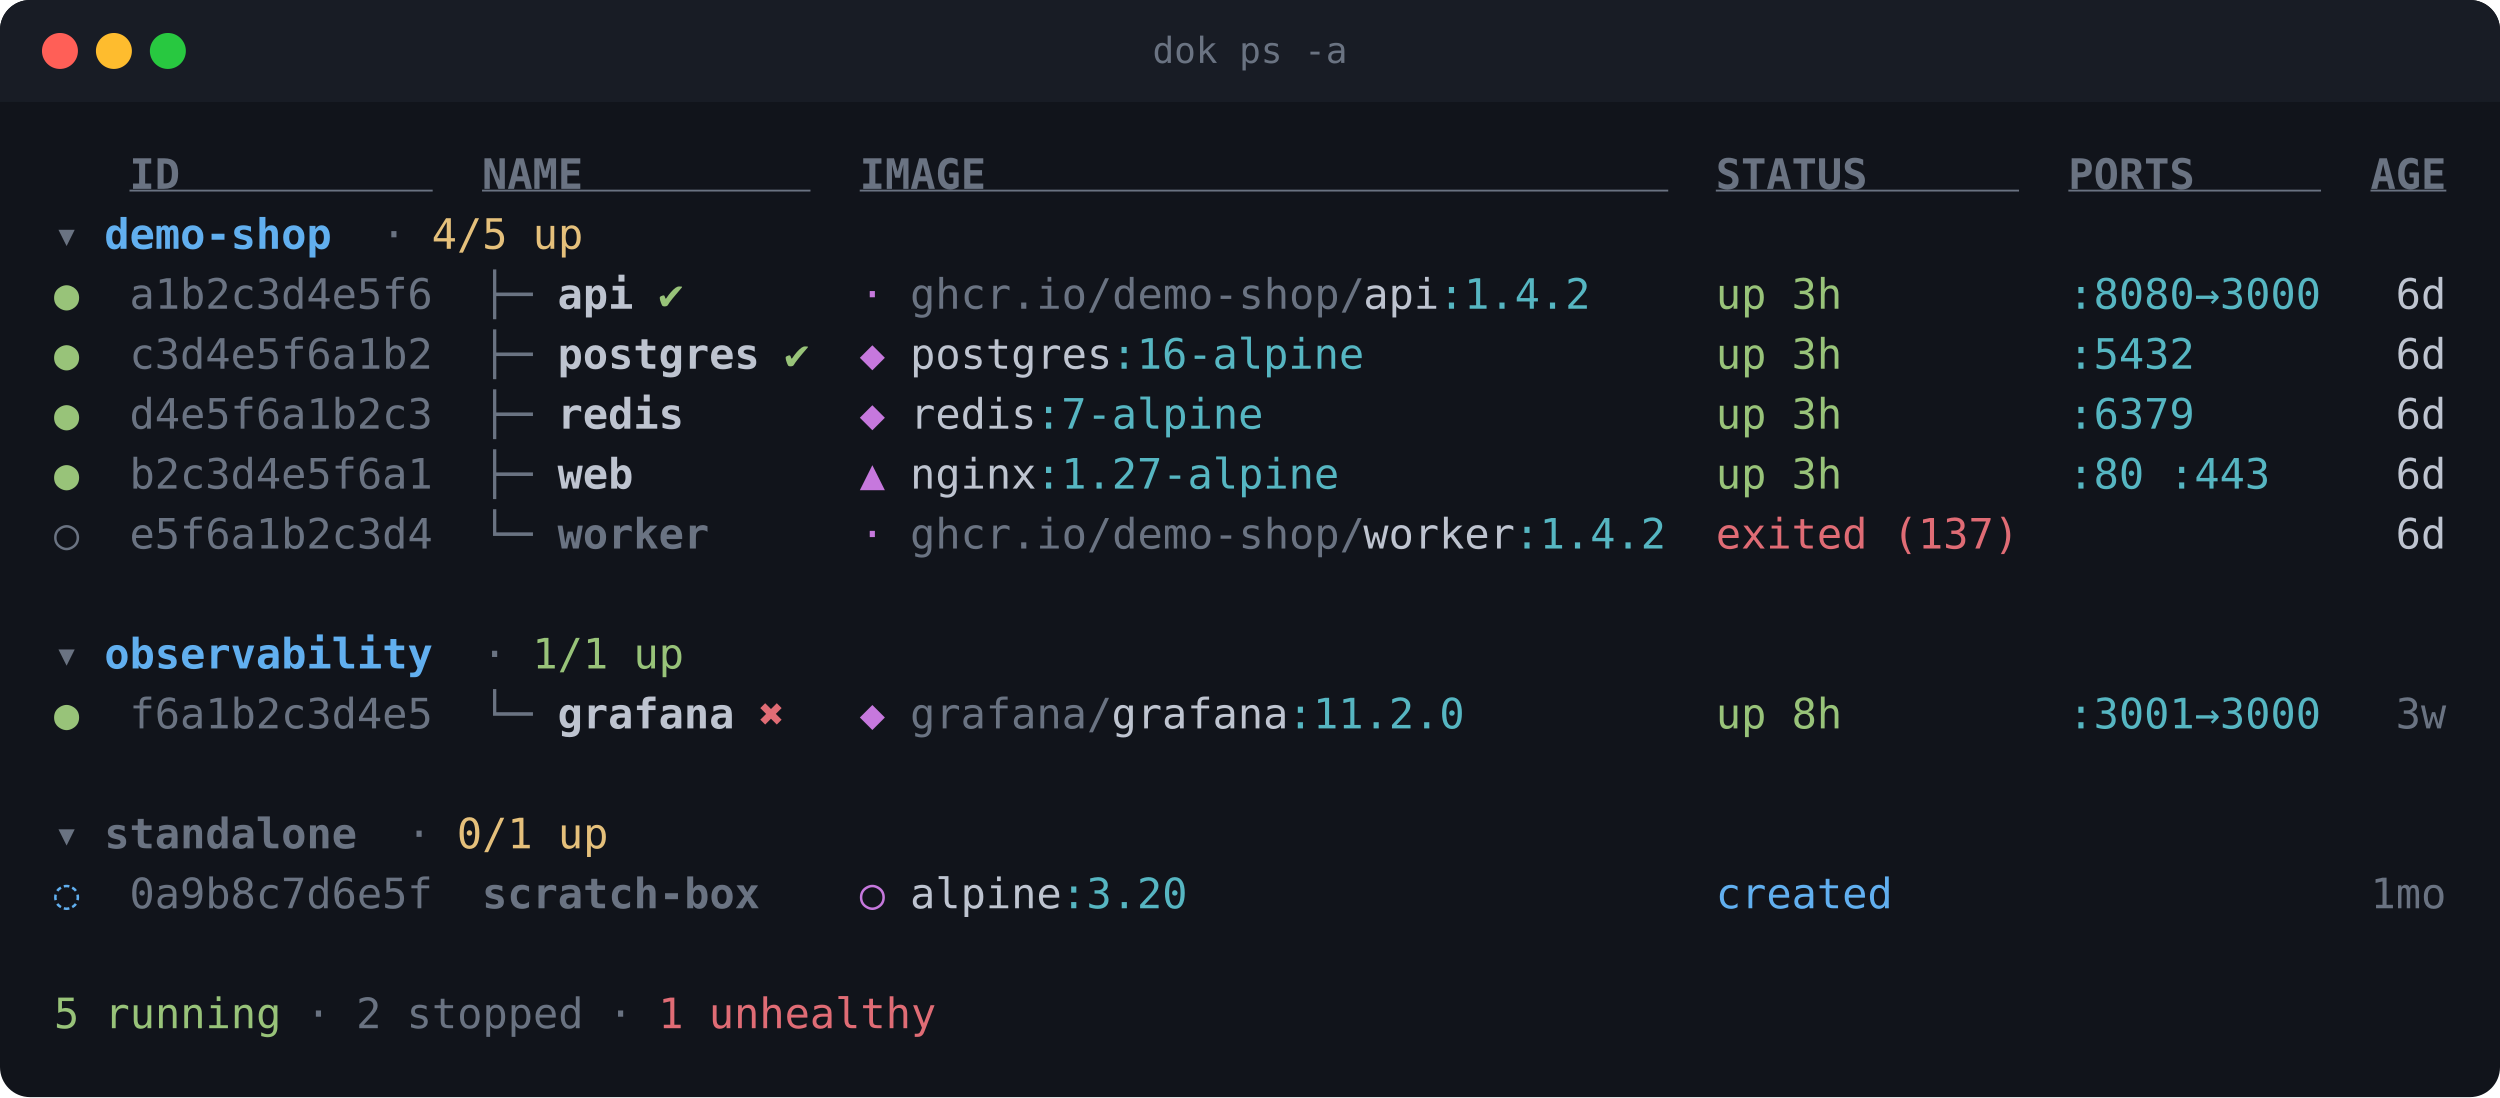
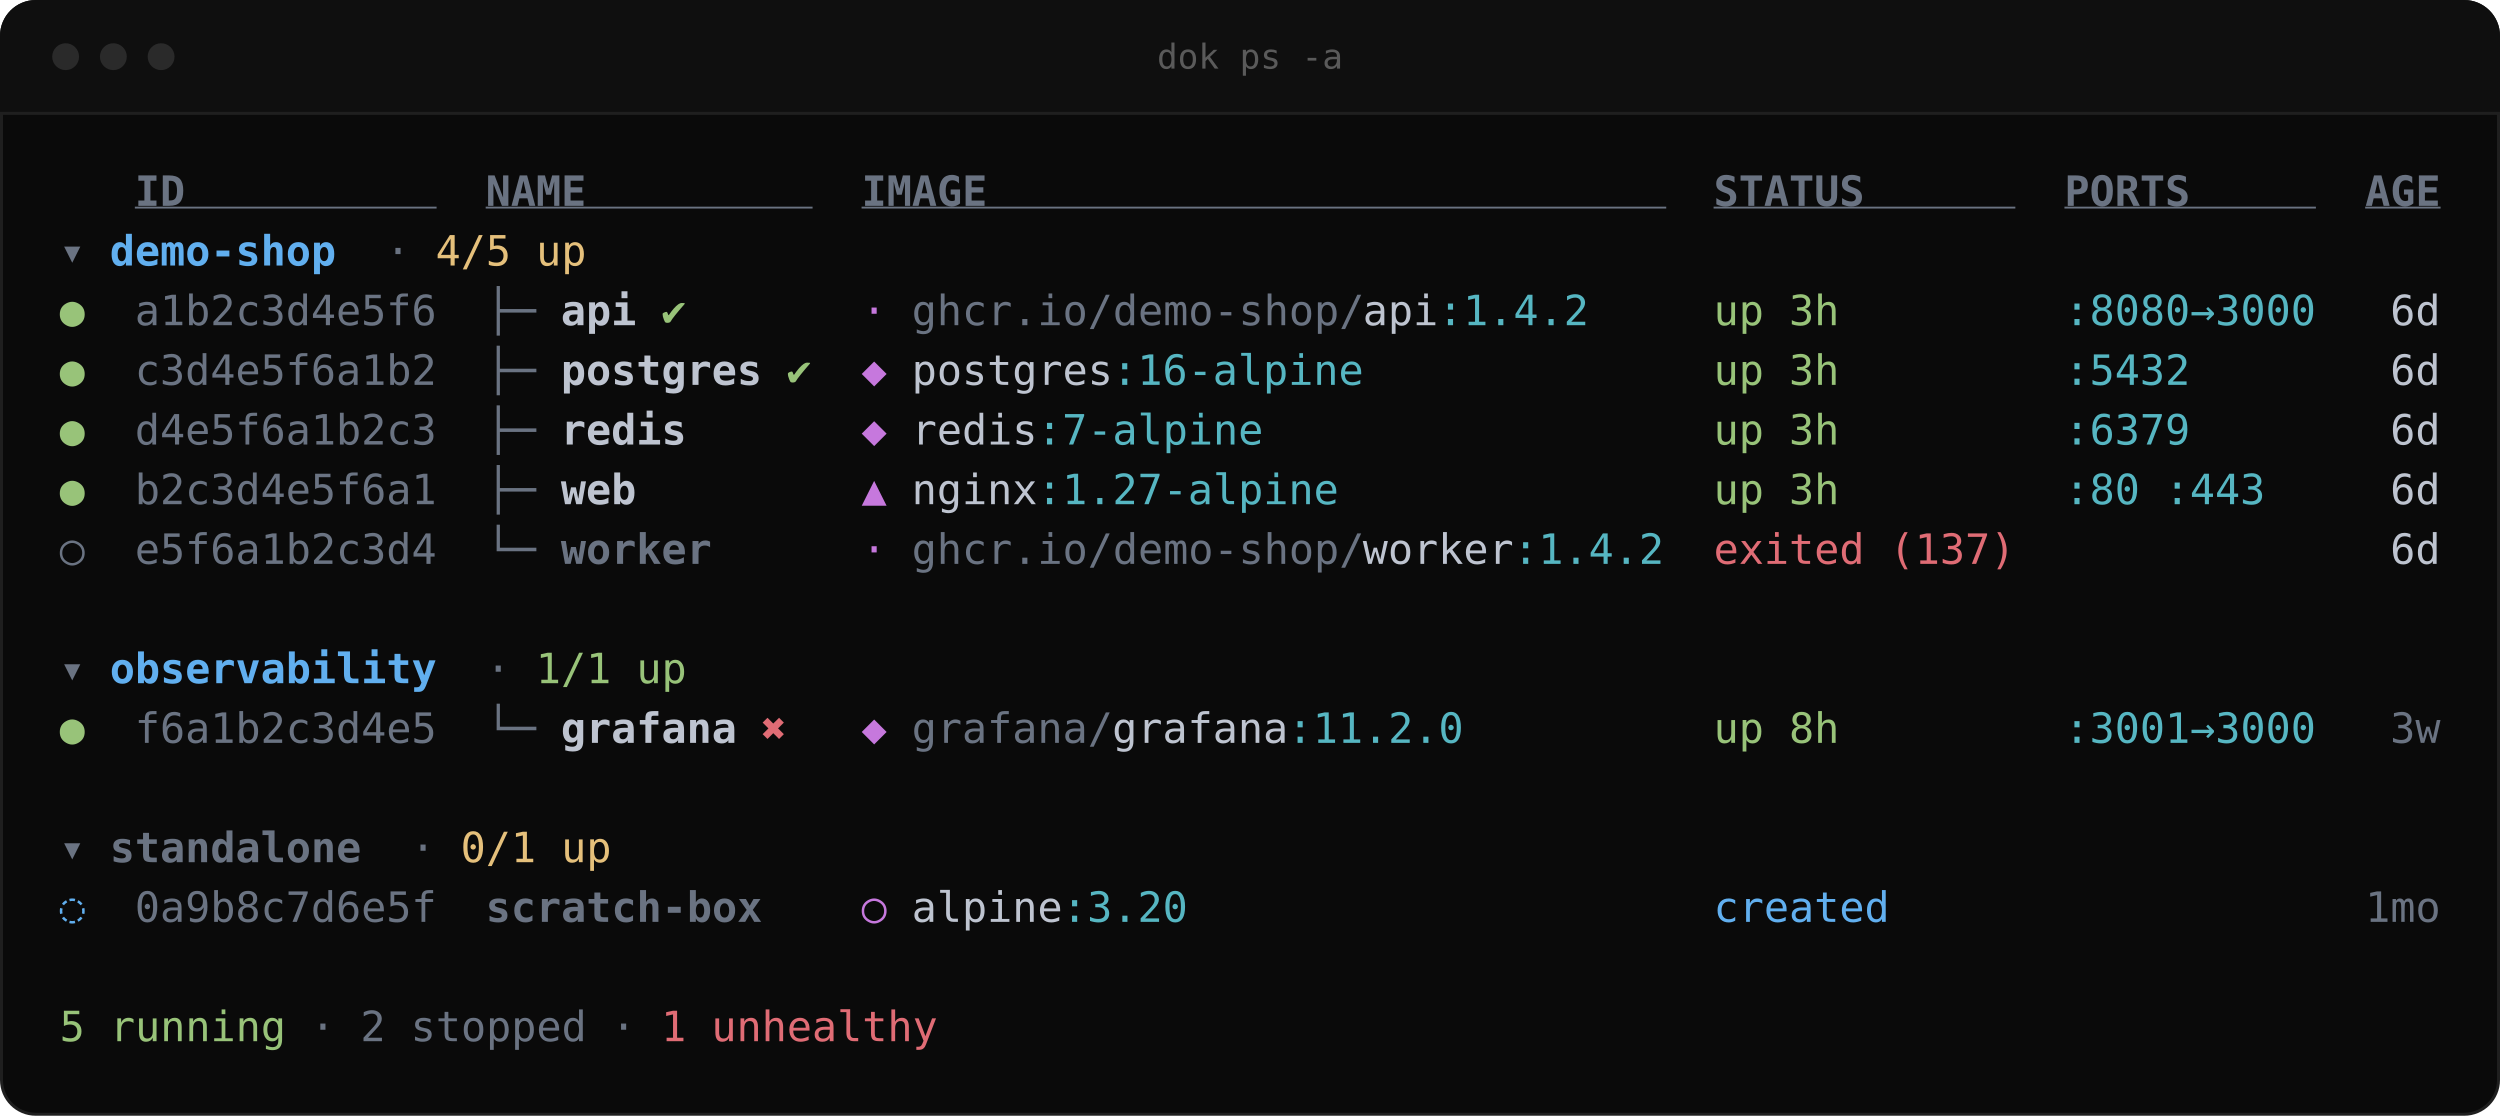
- <svg xmlns="http://www.w3.org/2000/svg" width="834" height="366" viewBox="0 0 834 366" font-family="JetBrains Mono, SFMono-Regular, Menlo, Consolas, monospace" font-size="14">
-   <rect width="834" height="366" rx="10" fill="#11141b" />
-   <rect width="834" height="34" rx="10" fill="#181c25" />
-   <rect y="24" width="834" height="10" fill="#181c25" />
-   <circle cx="20" cy="17" r="6" fill="#ff5f57" />
-   <circle cx="38" cy="17" r="6" fill="#febc2e" />
-   <circle cx="56" cy="17" r="6" fill="#28c840" />
-   <text x="417" y="21" fill="#6a7382" font-size="12" text-anchor="middle">dok ps -a</text>
-   <text y="63.0" xml:space="preserve">
-     <tspan x="43.2" fill="#6a7382" font-weight="bold" text-decoration="underline">ID          </tspan>
-     <tspan x="160.8" fill="#6a7382" font-weight="bold" text-decoration="underline">NAME         </tspan>
-     <tspan x="286.8" fill="#6a7382" font-weight="bold" text-decoration="underline">IMAGE                           </tspan>
-     <tspan x="572.4" fill="#6a7382" font-weight="bold" text-decoration="underline">STATUS      </tspan>
-     <tspan x="690.0" fill="#6a7382" font-weight="bold" text-decoration="underline">PORTS     </tspan>
-     <tspan x="790.8" fill="#6a7382" font-weight="bold" text-decoration="underline">AGE</tspan>
+ <svg xmlns="http://www.w3.org/2000/svg" width="838" height="374" viewBox="0 0 838 374" font-family="JetBrains Mono, SFMono-Regular, Menlo, Consolas, monospace" font-size="14">
+   <rect x=".5" y=".5" width="837" height="373" rx="11.5" fill="#0a0a0a" stroke="#1f1f1f" />
+   <path d="M0 12a12 12 0 0 1 12-12h814a12 12 0 0 1 12 12v26H0z" fill="#0f0f0f" />
+   <path d="M0 38h838" stroke="#1f1f1f" />
+   <circle cx="22" cy="19" r="4.5" fill="#2a2a2a" />
+   <circle cx="38" cy="19" r="4.5" fill="#2a2a2a" />
+   <circle cx="54" cy="19" r="4.5" fill="#2a2a2a" />
+   <text x="419" y="23" fill="#5a5a5a" font-size="11.5" text-anchor="middle">dok ps -a</text>
+   <text y="69.0" xml:space="preserve">
+     <tspan x="45.2" fill="#6a7382" font-weight="bold" text-decoration="underline">ID          </tspan>
+     <tspan x="162.8" fill="#6a7382" font-weight="bold" text-decoration="underline">NAME         </tspan>
+     <tspan x="288.8" fill="#6a7382" font-weight="bold" text-decoration="underline">IMAGE                           </tspan>
+     <tspan x="574.4" fill="#6a7382" font-weight="bold" text-decoration="underline">STATUS      </tspan>
+     <tspan x="692.0" fill="#6a7382" font-weight="bold" text-decoration="underline">PORTS     </tspan>
+     <tspan x="792.8" fill="#6a7382" font-weight="bold" text-decoration="underline">AGE</tspan>
  </text>
-   <text y="83.0" xml:space="preserve">
-     <tspan x="18.0" fill="#6a7382">▾</tspan>
-     <tspan x="34.8" fill="#61afef" font-weight="bold">demo-shop</tspan>
-     <tspan x="127.2" fill="#6a7382">·</tspan>
-     <tspan x="144.0" fill="#e5c07b">4/5 up</tspan>
+   <text y="89.0" xml:space="preserve">
+     <tspan x="20.0" fill="#6a7382">▾</tspan>
+     <tspan x="36.8" fill="#61afef" font-weight="bold">demo-shop</tspan>
+     <tspan x="129.2" fill="#6a7382">·</tspan>
+     <tspan x="146.0" fill="#e5c07b">4/5 up</tspan>
  </text>
-   <text y="103.0" xml:space="preserve">
-     <tspan x="18.0" fill="#98c379">●</tspan>
-     <tspan x="43.2" fill="#6a7382">a1b2c3d4e5f6</tspan>
-     <tspan x="160.8" fill="#6a7382">├─ </tspan>
-     <tspan x="186.0" fill="#bec4d0" font-weight="bold">api</tspan>
-     <tspan x="219.6" fill="#98c379">✔</tspan>
-     <tspan x="286.8" fill="#c678dd">·</tspan>
-     <tspan x="303.6" fill="#6a7382">ghcr.io/demo-shop/</tspan>
-     <tspan x="454.8" fill="#bec4d0">api</tspan>
-     <tspan x="480.0" fill="#56b6c2">:1.4.2</tspan>
-     <tspan x="572.4" fill="#98c379">up 3h</tspan>
-     <tspan x="690.0" fill="#56b6c2">:8080→3000</tspan>
-     <tspan x="799.2" fill="#bec4d0">6d</tspan>
+   <text y="109.0" xml:space="preserve">
+     <tspan x="20.0" fill="#98c379">●</tspan>
+     <tspan x="45.2" fill="#6a7382">a1b2c3d4e5f6</tspan>
+     <tspan x="162.8" fill="#6a7382">├─ </tspan>
+     <tspan x="188.0" fill="#bec4d0" font-weight="bold">api</tspan>
+     <tspan x="221.6" fill="#98c379">✔</tspan>
+     <tspan x="288.8" fill="#c678dd">·</tspan>
+     <tspan x="305.6" fill="#6a7382">ghcr.io/demo-shop/</tspan>
+     <tspan x="456.8" fill="#bec4d0">api</tspan>
+     <tspan x="482.0" fill="#56b6c2">:1.4.2</tspan>
+     <tspan x="574.4" fill="#98c379">up 3h</tspan>
+     <tspan x="692.0" fill="#56b6c2">:8080→3000</tspan>
+     <tspan x="801.2" fill="#bec4d0">6d</tspan>
  </text>
-   <text y="123.0" xml:space="preserve">
-     <tspan x="18.0" fill="#98c379">●</tspan>
-     <tspan x="43.2" fill="#6a7382">c3d4e5f6a1b2</tspan>
-     <tspan x="160.8" fill="#6a7382">├─ </tspan>
-     <tspan x="186.0" fill="#bec4d0" font-weight="bold">postgres</tspan>
-     <tspan x="261.6" fill="#98c379">✔</tspan>
-     <tspan x="286.8" fill="#c678dd">◆</tspan>
-     <tspan x="303.6" fill="#bec4d0">postgres</tspan>
-     <tspan x="370.8" fill="#56b6c2">:16-alpine</tspan>
-     <tspan x="572.4" fill="#98c379">up 3h</tspan>
-     <tspan x="690.0" fill="#56b6c2">:5432</tspan>
-     <tspan x="799.2" fill="#bec4d0">6d</tspan>
+   <text y="129.0" xml:space="preserve">
+     <tspan x="20.0" fill="#98c379">●</tspan>
+     <tspan x="45.2" fill="#6a7382">c3d4e5f6a1b2</tspan>
+     <tspan x="162.8" fill="#6a7382">├─ </tspan>
+     <tspan x="188.0" fill="#bec4d0" font-weight="bold">postgres</tspan>
+     <tspan x="263.6" fill="#98c379">✔</tspan>
+     <tspan x="288.8" fill="#c678dd">◆</tspan>
+     <tspan x="305.6" fill="#bec4d0">postgres</tspan>
+     <tspan x="372.8" fill="#56b6c2">:16-alpine</tspan>
+     <tspan x="574.4" fill="#98c379">up 3h</tspan>
+     <tspan x="692.0" fill="#56b6c2">:5432</tspan>
+     <tspan x="801.2" fill="#bec4d0">6d</tspan>
  </text>
-   <text y="143.0" xml:space="preserve">
-     <tspan x="18.0" fill="#98c379">●</tspan>
-     <tspan x="43.2" fill="#6a7382">d4e5f6a1b2c3</tspan>
-     <tspan x="160.8" fill="#6a7382">├─ </tspan>
-     <tspan x="186.0" fill="#bec4d0" font-weight="bold">redis</tspan>
-     <tspan x="286.8" fill="#c678dd">◆</tspan>
-     <tspan x="303.6" fill="#bec4d0">redis</tspan>
-     <tspan x="345.6" fill="#56b6c2">:7-alpine</tspan>
-     <tspan x="572.4" fill="#98c379">up 3h</tspan>
-     <tspan x="690.0" fill="#56b6c2">:6379</tspan>
-     <tspan x="799.2" fill="#bec4d0">6d</tspan>
+   <text y="149.0" xml:space="preserve">
+     <tspan x="20.0" fill="#98c379">●</tspan>
+     <tspan x="45.2" fill="#6a7382">d4e5f6a1b2c3</tspan>
+     <tspan x="162.8" fill="#6a7382">├─ </tspan>
+     <tspan x="188.0" fill="#bec4d0" font-weight="bold">redis</tspan>
+     <tspan x="288.8" fill="#c678dd">◆</tspan>
+     <tspan x="305.6" fill="#bec4d0">redis</tspan>
+     <tspan x="347.6" fill="#56b6c2">:7-alpine</tspan>
+     <tspan x="574.4" fill="#98c379">up 3h</tspan>
+     <tspan x="692.0" fill="#56b6c2">:6379</tspan>
+     <tspan x="801.2" fill="#bec4d0">6d</tspan>
  </text>
-   <text y="163.0" xml:space="preserve">
-     <tspan x="18.0" fill="#98c379">●</tspan>
-     <tspan x="43.2" fill="#6a7382">b2c3d4e5f6a1</tspan>
-     <tspan x="160.8" fill="#6a7382">├─ </tspan>
-     <tspan x="186.0" fill="#bec4d0" font-weight="bold">web</tspan>
-     <tspan x="286.8" fill="#c678dd">▲</tspan>
-     <tspan x="303.6" fill="#bec4d0">nginx</tspan>
-     <tspan x="345.6" fill="#56b6c2">:1.27-alpine</tspan>
-     <tspan x="572.4" fill="#98c379">up 3h</tspan>
-     <tspan x="690.0" fill="#56b6c2">:80</tspan>
-     <tspan x="723.6" fill="#56b6c2">:443</tspan>
-     <tspan x="799.2" fill="#bec4d0">6d</tspan>
+   <text y="169.0" xml:space="preserve">
+     <tspan x="20.0" fill="#98c379">●</tspan>
+     <tspan x="45.2" fill="#6a7382">b2c3d4e5f6a1</tspan>
+     <tspan x="162.8" fill="#6a7382">├─ </tspan>
+     <tspan x="188.0" fill="#bec4d0" font-weight="bold">web</tspan>
+     <tspan x="288.8" fill="#c678dd">▲</tspan>
+     <tspan x="305.6" fill="#bec4d0">nginx</tspan>
+     <tspan x="347.6" fill="#56b6c2">:1.27-alpine</tspan>
+     <tspan x="574.4" fill="#98c379">up 3h</tspan>
+     <tspan x="692.0" fill="#56b6c2">:80</tspan>
+     <tspan x="725.6" fill="#56b6c2">:443</tspan>
+     <tspan x="801.2" fill="#bec4d0">6d</tspan>
  </text>
-   <text y="183.0" xml:space="preserve">
-     <tspan x="18.0" fill="#6a7382">○</tspan>
-     <tspan x="43.2" fill="#6a7382">e5f6a1b2c3d4</tspan>
-     <tspan x="160.8" fill="#6a7382">└─ </tspan>
-     <tspan x="186.0" fill="#6a7382" font-weight="bold">worker</tspan>
-     <tspan x="286.8" fill="#c678dd">·</tspan>
-     <tspan x="303.6" fill="#6a7382">ghcr.io/demo-shop/</tspan>
-     <tspan x="454.8" fill="#bec4d0">worker</tspan>
-     <tspan x="505.2" fill="#56b6c2">:1.4.2</tspan>
-     <tspan x="572.4" fill="#e06c75">exited (137)</tspan>
-     <tspan x="799.2" fill="#bec4d0">6d</tspan>
+   <text y="189.0" xml:space="preserve">
+     <tspan x="20.0" fill="#6a7382">○</tspan>
+     <tspan x="45.2" fill="#6a7382">e5f6a1b2c3d4</tspan>
+     <tspan x="162.8" fill="#6a7382">└─ </tspan>
+     <tspan x="188.0" fill="#6a7382" font-weight="bold">worker</tspan>
+     <tspan x="288.8" fill="#c678dd">·</tspan>
+     <tspan x="305.6" fill="#6a7382">ghcr.io/demo-shop/</tspan>
+     <tspan x="456.8" fill="#bec4d0">worker</tspan>
+     <tspan x="507.2" fill="#56b6c2">:1.4.2</tspan>
+     <tspan x="574.4" fill="#e06c75">exited (137)</tspan>
+     <tspan x="801.2" fill="#bec4d0">6d</tspan>
  </text>
-   <text y="223.0" xml:space="preserve">
-     <tspan x="18.0" fill="#6a7382">▾</tspan>
-     <tspan x="34.8" fill="#61afef" font-weight="bold">observability</tspan>
-     <tspan x="160.8" fill="#6a7382">·</tspan>
-     <tspan x="177.6" fill="#98c379">1/1 up</tspan>
+   <text y="229.0" xml:space="preserve">
+     <tspan x="20.0" fill="#6a7382">▾</tspan>
+     <tspan x="36.8" fill="#61afef" font-weight="bold">observability</tspan>
+     <tspan x="162.8" fill="#6a7382">·</tspan>
+     <tspan x="179.6" fill="#98c379">1/1 up</tspan>
  </text>
-   <text y="243.0" xml:space="preserve">
-     <tspan x="18.0" fill="#98c379">●</tspan>
-     <tspan x="43.2" fill="#6a7382">f6a1b2c3d4e5</tspan>
-     <tspan x="160.8" fill="#6a7382">└─ </tspan>
-     <tspan x="186.0" fill="#bec4d0" font-weight="bold">grafana</tspan>
-     <tspan x="253.2" fill="#e06c75">✖</tspan>
-     <tspan x="286.8" fill="#c678dd">◆</tspan>
-     <tspan x="303.6" fill="#6a7382">grafana/</tspan>
-     <tspan x="370.8" fill="#bec4d0">grafana</tspan>
-     <tspan x="429.6" fill="#56b6c2">:11.2.0</tspan>
-     <tspan x="572.4" fill="#98c379">up 8h</tspan>
-     <tspan x="690.0" fill="#56b6c2">:3001→3000</tspan>
-     <tspan x="799.2" fill="#6a7382">3w</tspan>
+   <text y="249.0" xml:space="preserve">
+     <tspan x="20.0" fill="#98c379">●</tspan>
+     <tspan x="45.2" fill="#6a7382">f6a1b2c3d4e5</tspan>
+     <tspan x="162.8" fill="#6a7382">└─ </tspan>
+     <tspan x="188.0" fill="#bec4d0" font-weight="bold">grafana</tspan>
+     <tspan x="255.2" fill="#e06c75">✖</tspan>
+     <tspan x="288.8" fill="#c678dd">◆</tspan>
+     <tspan x="305.6" fill="#6a7382">grafana/</tspan>
+     <tspan x="372.8" fill="#bec4d0">grafana</tspan>
+     <tspan x="431.6" fill="#56b6c2">:11.2.0</tspan>
+     <tspan x="574.4" fill="#98c379">up 8h</tspan>
+     <tspan x="692.0" fill="#56b6c2">:3001→3000</tspan>
+     <tspan x="801.2" fill="#6a7382">3w</tspan>
  </text>
-   <text y="283.0" xml:space="preserve">
-     <tspan x="18.0" fill="#6a7382">▾</tspan>
-     <tspan x="34.8" fill="#6a7382" font-weight="bold">standalone</tspan>
-     <tspan x="135.6" fill="#6a7382">·</tspan>
-     <tspan x="152.4" fill="#e5c07b">0/1 up</tspan>
+   <text y="289.0" xml:space="preserve">
+     <tspan x="20.0" fill="#6a7382">▾</tspan>
+     <tspan x="36.8" fill="#6a7382" font-weight="bold">standalone</tspan>
+     <tspan x="137.6" fill="#6a7382">·</tspan>
+     <tspan x="154.4" fill="#e5c07b">0/1 up</tspan>
  </text>
-   <text y="303.0" xml:space="preserve">
-     <tspan x="18.0" fill="#61afef">◌</tspan>
-     <tspan x="43.2" fill="#6a7382">0a9b8c7d6e5f</tspan>
-     <tspan x="160.8" fill="#6a7382" font-weight="bold">scratch-box</tspan>
-     <tspan x="286.8" fill="#c678dd">○</tspan>
-     <tspan x="303.6" fill="#bec4d0">alpine</tspan>
-     <tspan x="354.0" fill="#56b6c2">:3.20</tspan>
-     <tspan x="572.4" fill="#61afef">created</tspan>
-     <tspan x="790.8" fill="#6a7382">1mo</tspan>
+   <text y="309.0" xml:space="preserve">
+     <tspan x="20.0" fill="#61afef">◌</tspan>
+     <tspan x="45.2" fill="#6a7382">0a9b8c7d6e5f</tspan>
+     <tspan x="162.8" fill="#6a7382" font-weight="bold">scratch-box</tspan>
+     <tspan x="288.8" fill="#c678dd">○</tspan>
+     <tspan x="305.6" fill="#bec4d0">alpine</tspan>
+     <tspan x="356.0" fill="#56b6c2">:3.20</tspan>
+     <tspan x="574.4" fill="#61afef">created</tspan>
+     <tspan x="792.8" fill="#6a7382">1mo</tspan>
  </text>
-   <text y="343.0" xml:space="preserve">
-     <tspan x="18.0" fill="#98c379">5 running</tspan>
-     <tspan x="93.6" fill="#6a7382"> · </tspan>
-     <tspan x="118.8" fill="#6a7382">2 stopped</tspan>
-     <tspan x="194.4" fill="#6a7382"> · </tspan>
-     <tspan x="219.6" fill="#e06c75">1 unhealthy</tspan>
+   <text y="349.0" xml:space="preserve">
+     <tspan x="20.0" fill="#98c379">5 running</tspan>
+     <tspan x="95.6" fill="#6a7382"> · </tspan>
+     <tspan x="120.8" fill="#6a7382">2 stopped</tspan>
+     <tspan x="196.4" fill="#6a7382"> · </tspan>
+     <tspan x="221.6" fill="#e06c75">1 unhealthy</tspan>
  </text>
</svg>
